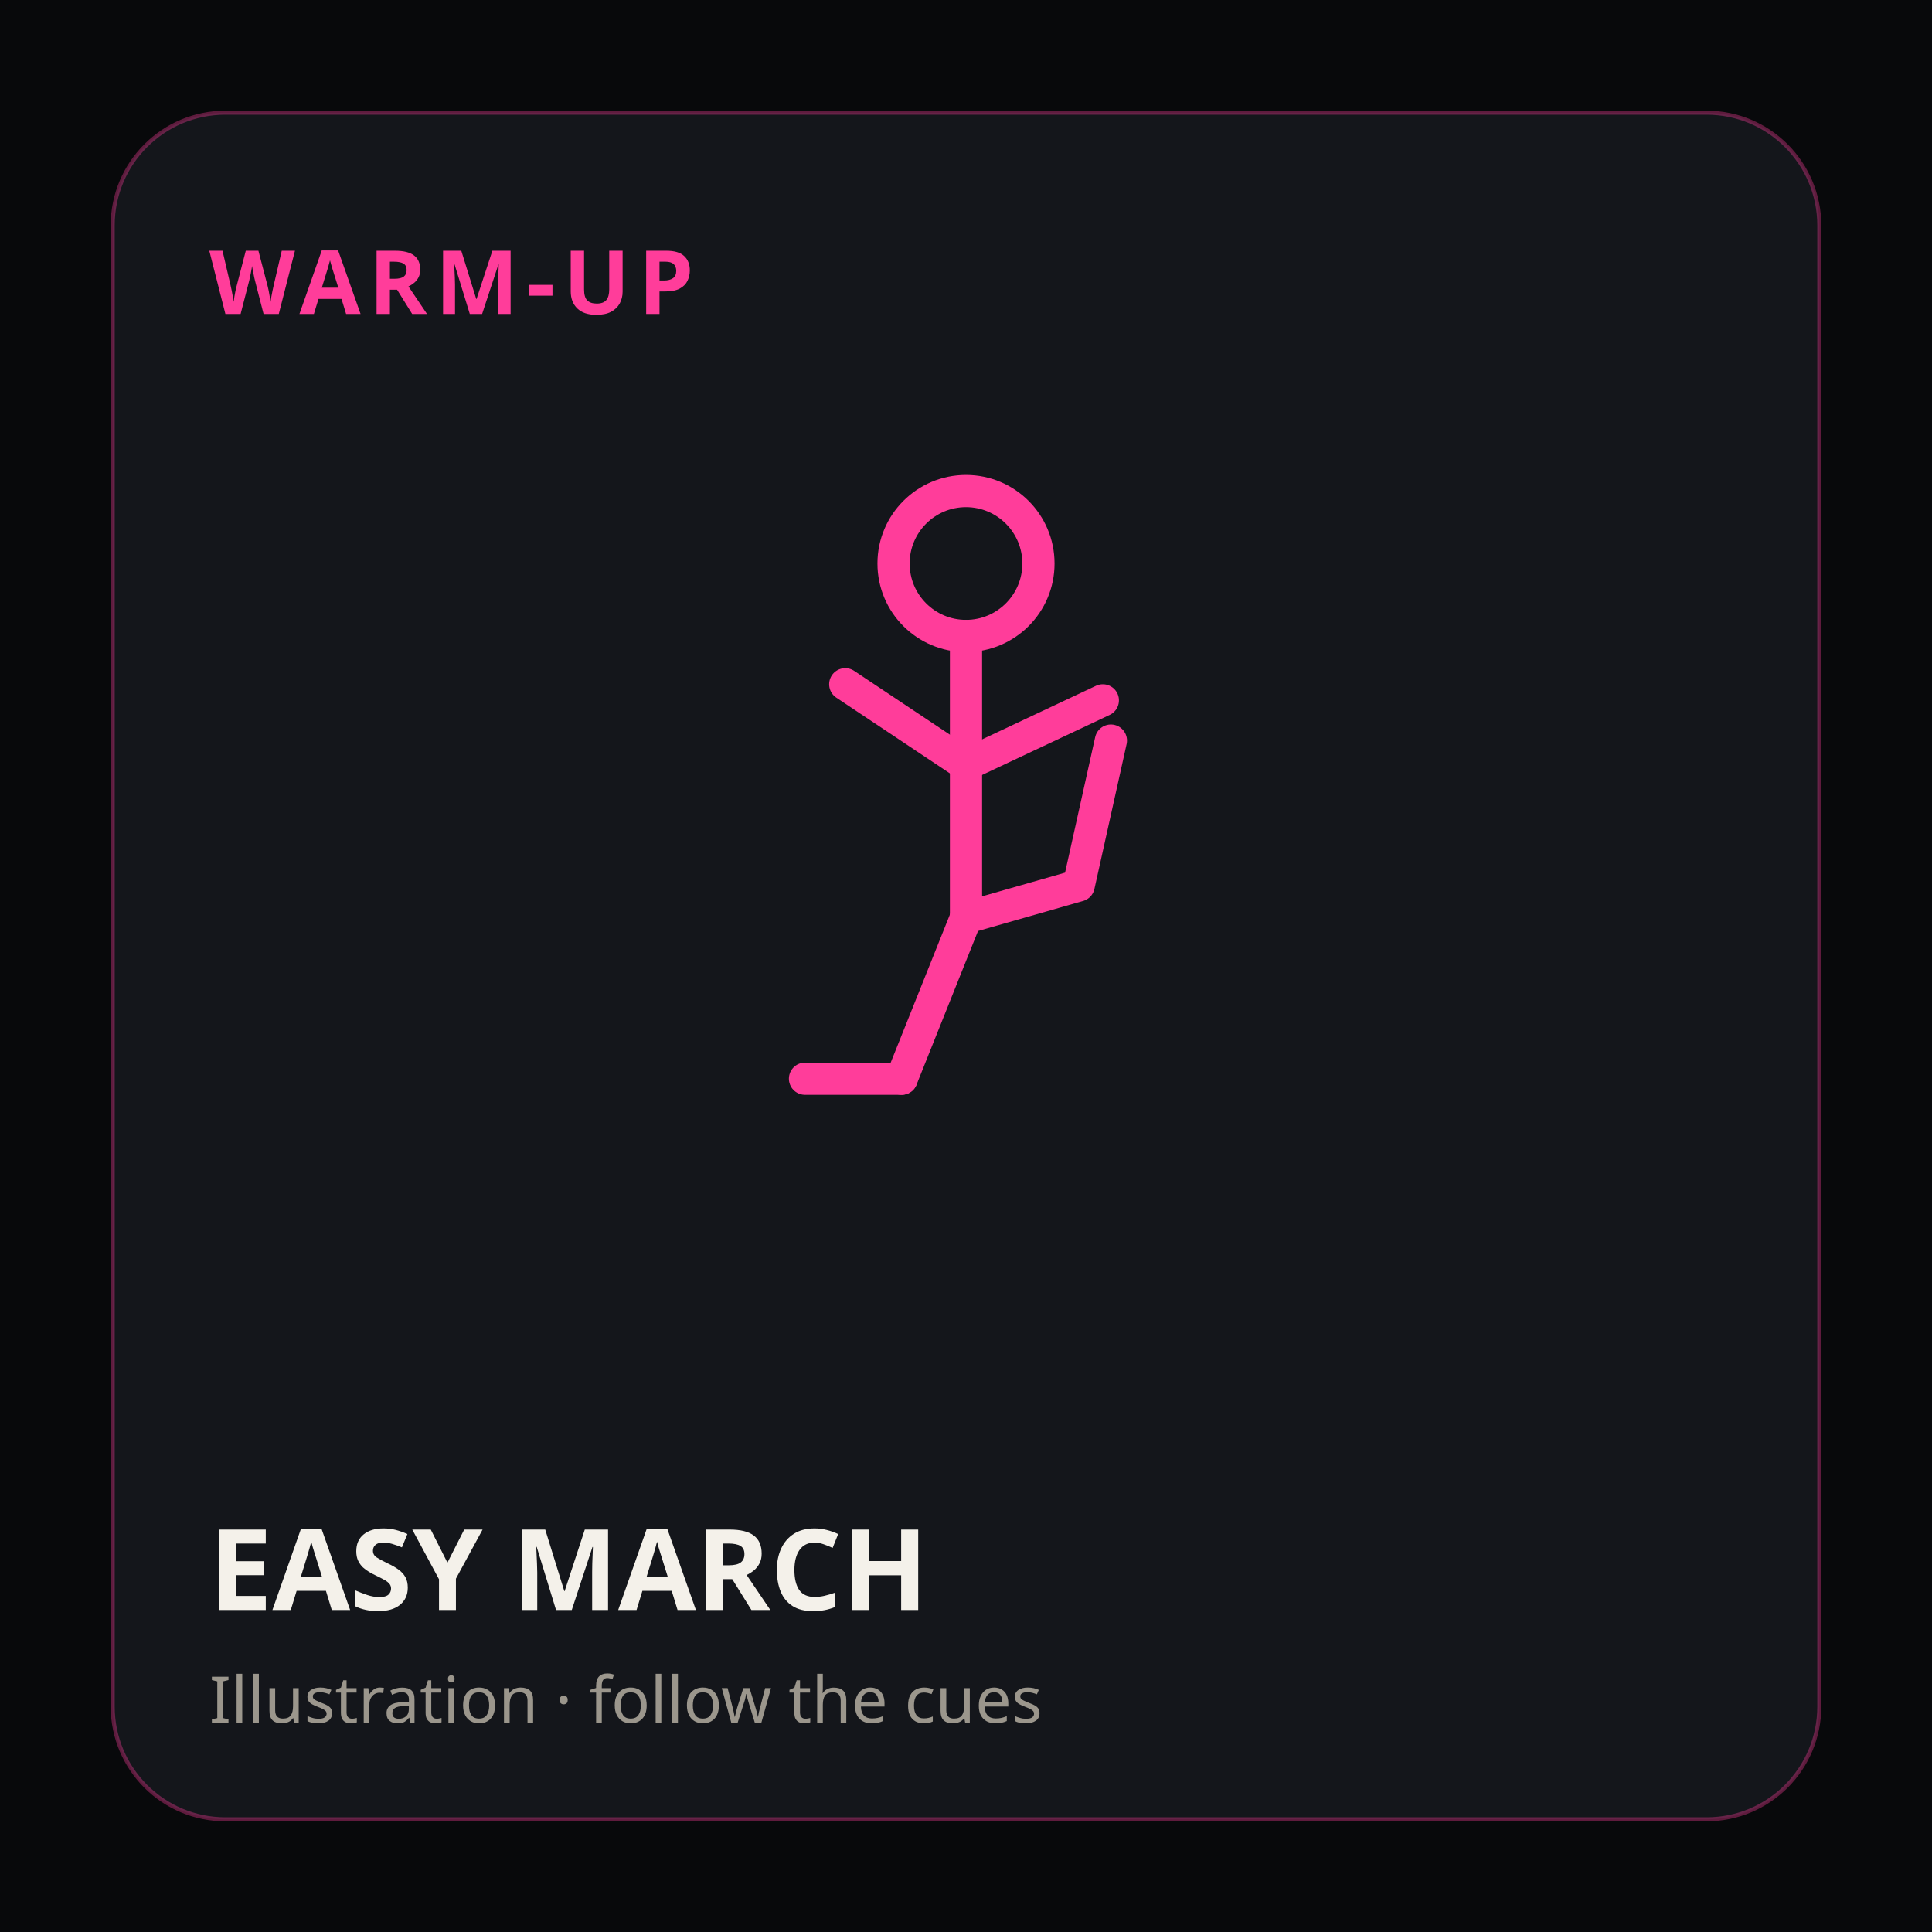
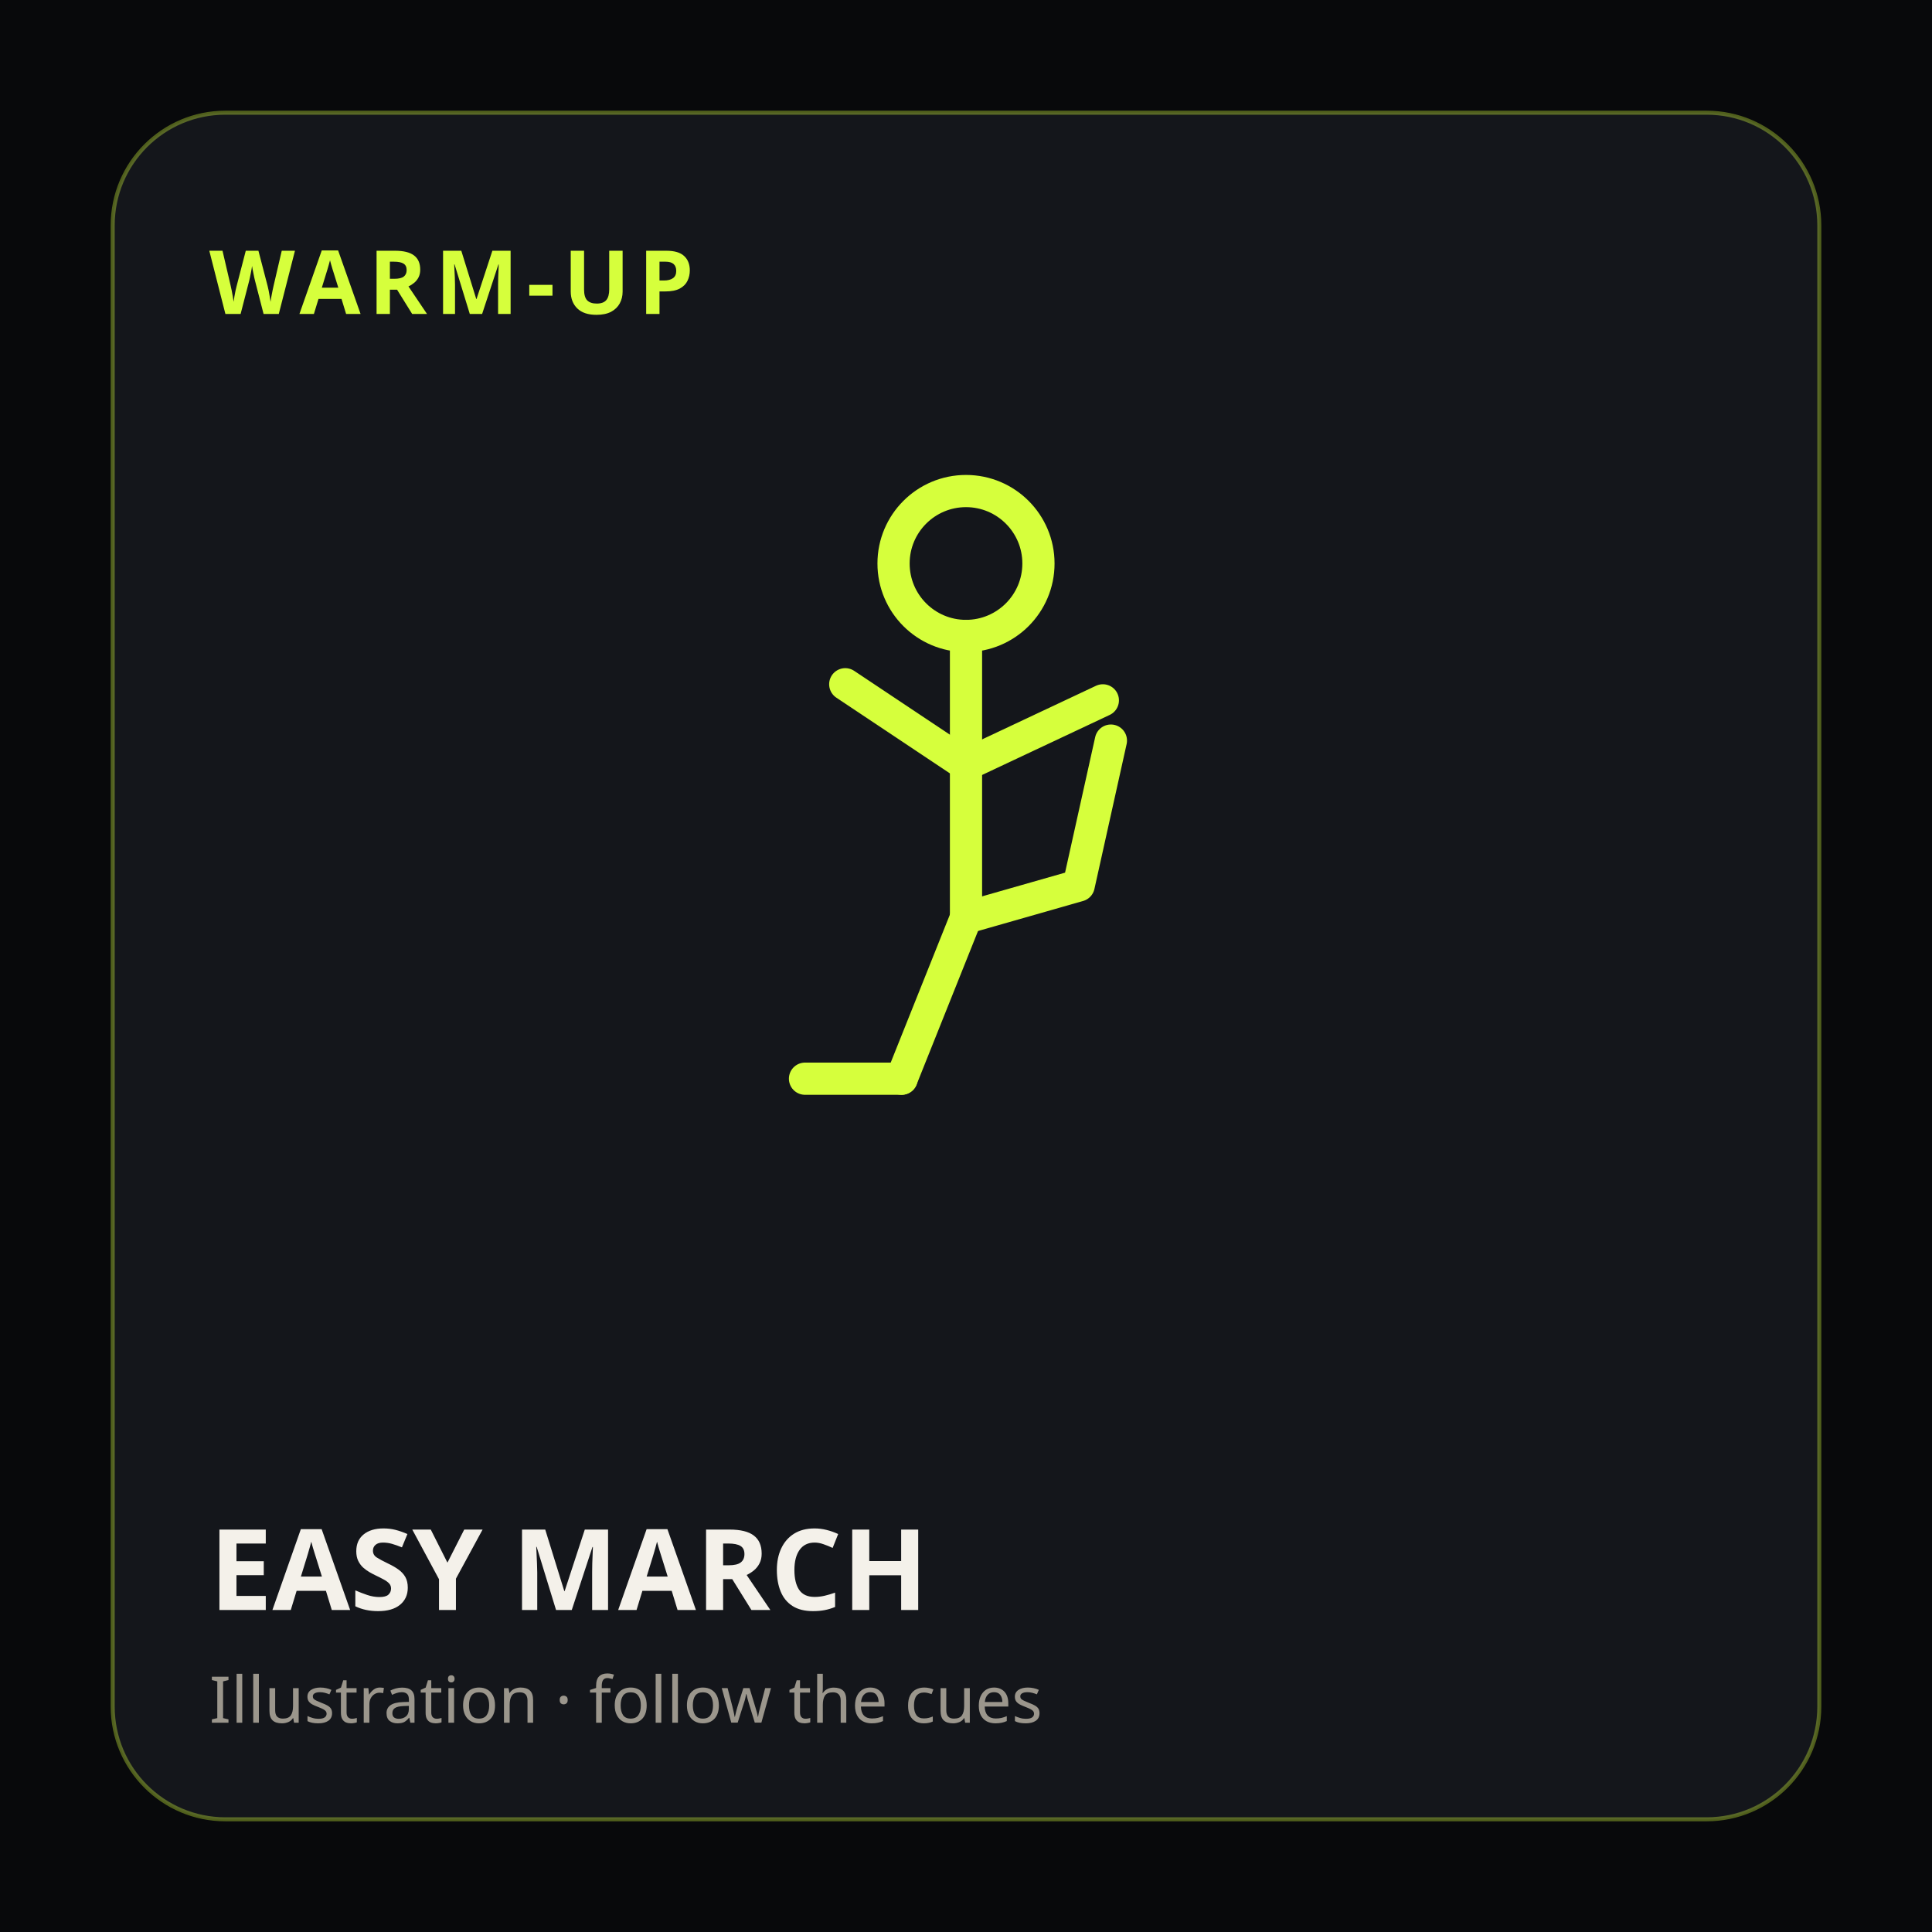
<svg xmlns="http://www.w3.org/2000/svg" width="480" height="480" viewBox="0 0 480 480" role="img">
  <rect width="480" height="480" fill="#08090b" />
-   <rect x="28" y="28" width="424" height="424" rx="28" fill="#14161b" stroke="#ff3d9a" stroke-opacity="0.35" />
-   <text x="52" y="78" fill="#ff3d9a" font-family="ui-sans-serif,system-ui,sans-serif" font-size="22" font-weight="700" letter-spacing="2">WARM-UP</text>
-   <g fill="none" stroke="#ff3d9a" stroke-width="8" stroke-linecap="round" stroke-linejoin="round">
+   <rect x="28" y="28" width="424" height="424" rx="28" fill="#14161b" stroke="#d6ff3c" stroke-opacity="0.35" />
+   <text x="52" y="78" fill="#d6ff3c" font-family="ui-sans-serif,system-ui,sans-serif" font-size="22" font-weight="700" letter-spacing="2">WARM-UP</text>
+   <g fill="none" stroke="#d6ff3c" stroke-width="8" stroke-linecap="round" stroke-linejoin="round">
    <circle cx="240" cy="140" r="18" fill="#14161b" />
    <path d="M240 158 v70" />
    <path d="M240 190 l-30-20 M240 190 l34-16" />
    <path d="M240 228 l-16 40" />
    <path d="M224 268 h-24" />
    <path d="M240 228 l28-8 8-36" />
  </g>
  <text x="52" y="400" fill="#f4f1ea" font-family="ui-sans-serif,system-ui,sans-serif" font-size="28" font-weight="700">EASY MARCH</text>
  <text x="52" y="428" fill="#9b968c" font-family="ui-sans-serif,system-ui,sans-serif" font-size="16">Illustration · follow the cues</text>
</svg>
